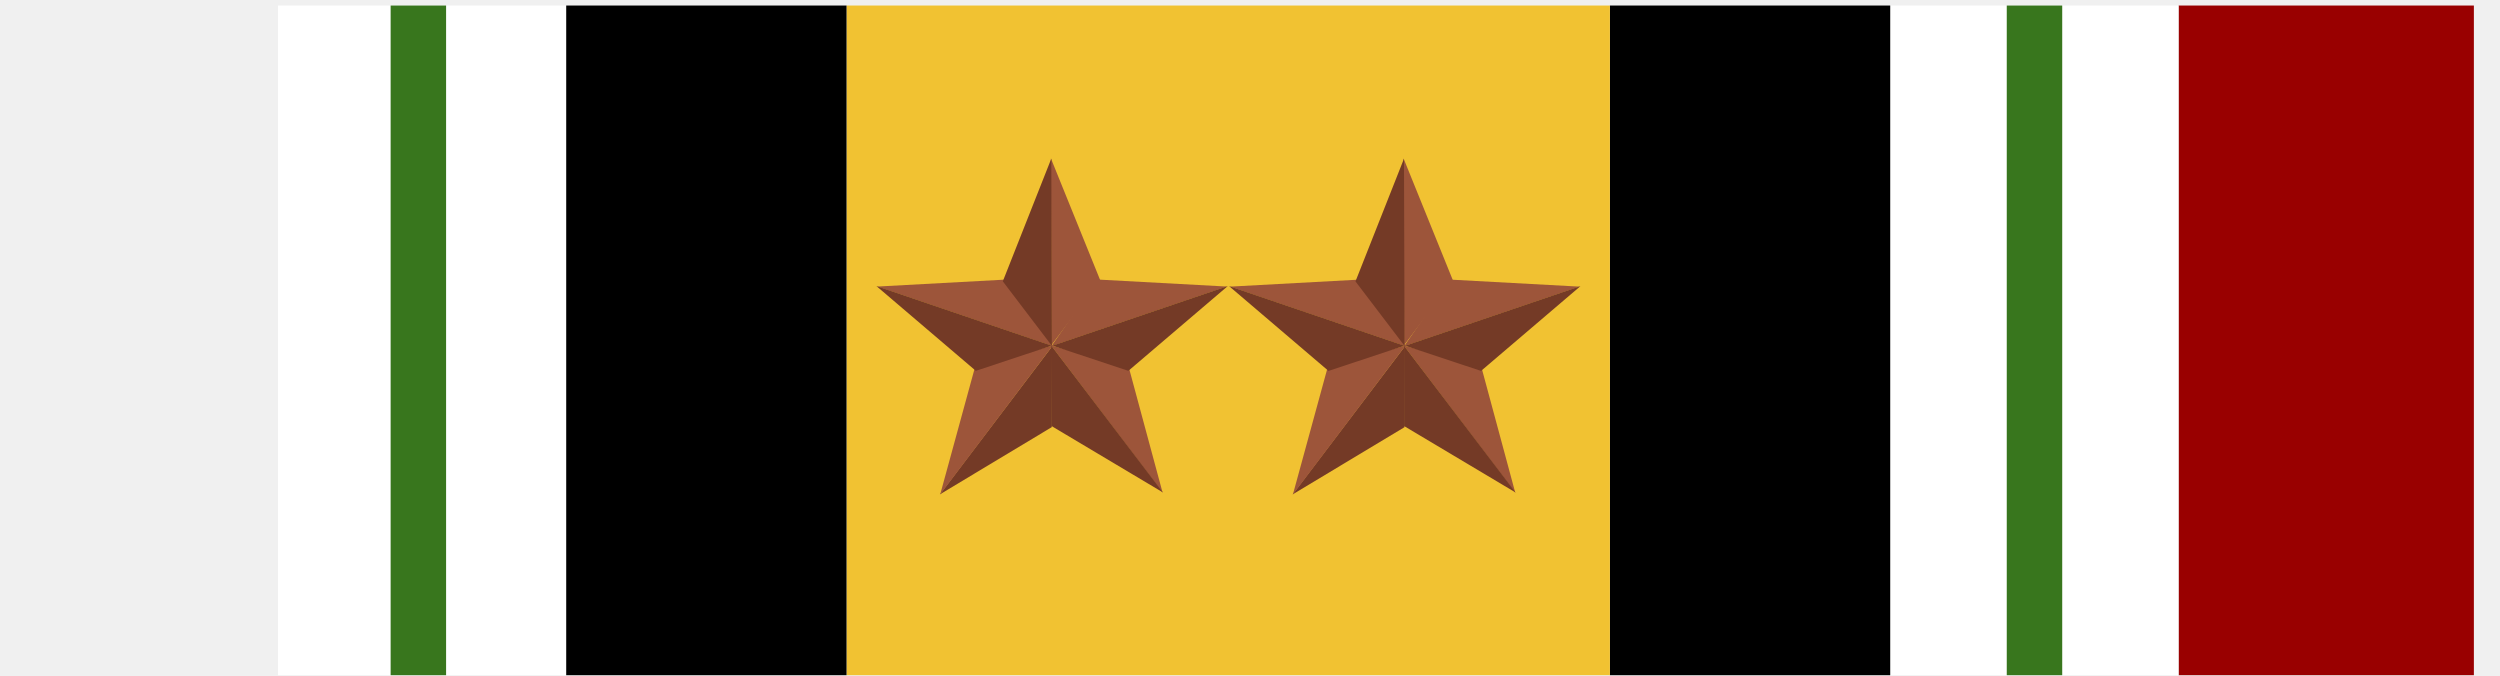
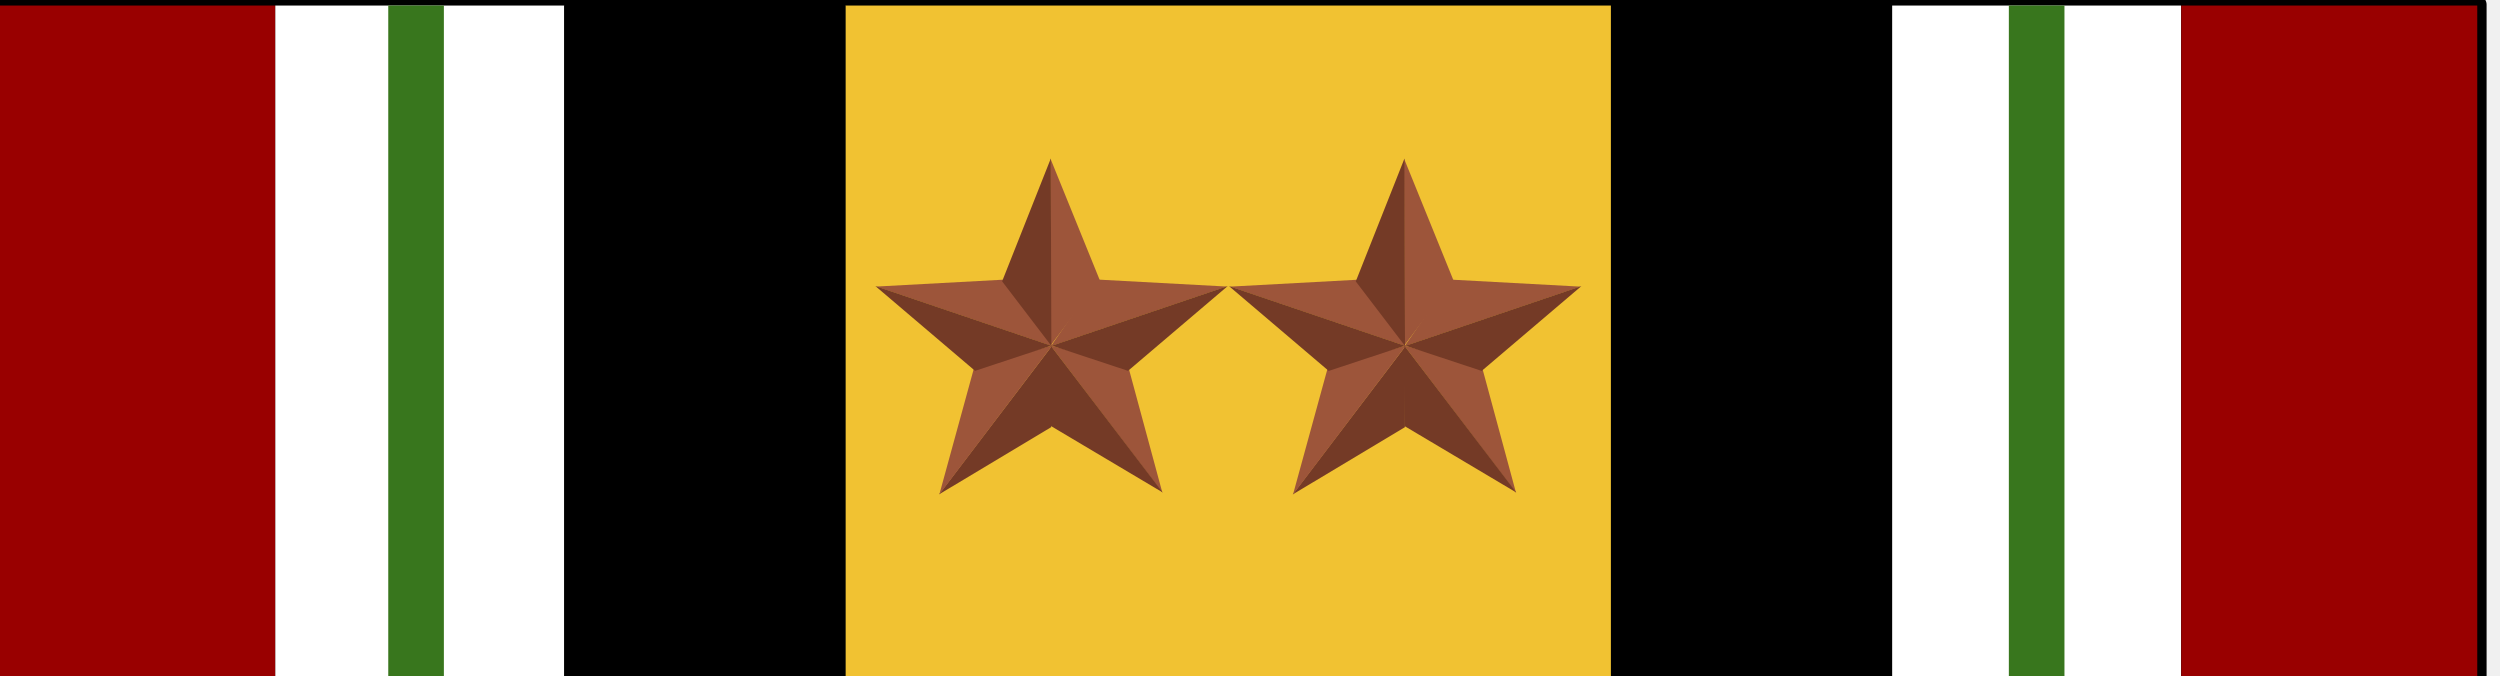
- <svg xmlns="http://www.w3.org/2000/svg" version="1.1" width="1.37in" height="0.37in" viewBox="0 0 131.664 35.657" fill="none" stroke="none" stroke-linecap="square" stroke-miterlimit="10">
-   <g transform="translate(-1579.968,-35.6573)">
-     <clipPath id="c1_12">
-       <rect x="1579.968" y="35.657" width="131.664" height="35.657" />
-     </clipPath>
-     <g clip-path="url(#c1_12)">
-       <path fill="#990000" d="m1710.434 35.95l-15.591 0l0 35.433l15.591 0z" fill-rule="evenodd" />
-       <path fill="#ffffff" d="m1694.833 35.95l-15.213 0l0 35.433l15.213 0z" fill-rule="evenodd" />
-       <path fill="#38761d" d="m1688.694 35.95l-2.929 0l0 35.433l2.929 0z" fill-rule="evenodd" />
-       <path fill="#000000" d="m1679.61 35.95l-14.803 0l0 35.433l14.803 0z" fill-rule="evenodd" />
-       <path fill="#f1c232" d="m1624.492 35.95l40.315 0l0 35.433l-40.315 0z" fill-rule="evenodd" />
-       <path fill="#ffffff" d="m1594.468 35.95l15.213 0l0 35.433l-15.213 0z" fill-rule="evenodd" />
-       <path fill="#38761d" d="m1600.416 35.95l2.929 0l0 35.433l-2.929 0z" fill-rule="evenodd" />
-       <path fill="#000000" d="m1609.689 35.95l14.803 0l0 35.433l-14.803 0z" fill-rule="evenodd" />
-       <path fill="#9d553a" d="m1635.311 53.94l2.433 -3.521l6.827 0.371z" fill-rule="evenodd" />
-       <path fill="#9d553a" d="m1635.316 53.88l2.572 -3.429l-2.603 -6.43z" fill-rule="evenodd" />
-       <path fill="#743a26" d="m1635.344 53.954l-0.012 4.26l-5.909 3.551z" fill-rule="evenodd" />
-       <path fill="#9d553a" d="m1635.391 53.898l-4.118 1.164l-1.835 6.71z" fill-rule="evenodd" />
-       <path fill="#9d553a" d="m1635.296 53.9l4.096 1.131l1.794 6.649z" fill-rule="evenodd" />
-       <path fill="#743a26" d="m1635.311 53.915l0.001 4.238l5.889 3.51z" fill-rule="evenodd" />
-       <path fill="#9d553a" d="m1635.387 53.94l-2.433 -3.521l-6.827 0.371z" fill-rule="evenodd" />
-       <path fill="#743a26" d="m1635.329 53.912l-4.008 1.33l-5.252 -4.479z" fill-rule="evenodd" />
-       <path fill="#743a26" d="m1635.339 53.923l-2.594 -3.408l2.562 -6.482z" fill-rule="evenodd" />
-       <path fill="#743a26" d="m1635.368 53.912l4.008 1.33l5.252 -4.479z" fill-rule="evenodd" />
-       <path fill="#9d553a" d="m1653.936 53.944l2.433 -3.521l6.827 0.371z" fill-rule="evenodd" />
-       <path fill="#9d553a" d="m1653.941 53.884l2.572 -3.429l-2.603 -6.43z" fill-rule="evenodd" />
-       <path fill="#743a26" d="m1653.969 53.958l-0.012 4.26l-5.909 3.551z" fill-rule="evenodd" />
-       <path fill="#9d553a" d="m1654.017 53.902l-4.118 1.164l-1.835 6.71z" fill-rule="evenodd" />
-       <path fill="#9d553a" d="m1653.921 53.904l4.096 1.131l1.794 6.649z" fill-rule="evenodd" />
-       <path fill="#743a26" d="m1653.937 53.92l0.001 4.238l5.889 3.51z" fill-rule="evenodd" />
-       <path fill="#9d553a" d="m1654.012 53.944l-2.433 -3.521l-6.827 0.371z" fill-rule="evenodd" />
-       <path fill="#743a26" d="m1653.954 53.916l-4.008 1.33l-5.252 -4.479z" fill-rule="evenodd" />
-       <path fill="#743a26" d="m1653.964 53.927l-2.594 -3.408l2.562 -6.482z" fill-rule="evenodd" />
-       <path fill="#743a26" d="m1653.993 53.916l4.008 1.33l5.252 -4.479z" fill-rule="evenodd" />
-     </g>
-   </g>
+ <svg xmlns="http://www.w3.org/2000/svg" viewBox="1579.968 35.657 131.664 35.657" width="137" height="37" preserveAspectRatio="none">
+   <path fill="#000000" fill-opacity="0.0" d="m1578.898 35.903l131.528 0l0 35.528l-131.528 0z" fill-rule="evenodd" />
+   <path stroke="#000000" stroke-width="1.0" stroke-linejoin="round" stroke-linecap="butt" d="m1578.898 35.903l131.528 0l0 35.528l-131.528 0z" fill-rule="evenodd" />
+   <path fill="#990000" d="m1710.434 35.95l-15.591 0l0 35.433l15.591 0z" fill-rule="evenodd" />
+   <path fill="#ffffff" d="m1694.833 35.95l-15.213 0l0 35.433l15.213 0z" fill-rule="evenodd" />
+   <path fill="#38761d" d="m1688.694 35.95l-2.929 0l0 35.433l2.929 0z" fill-rule="evenodd" />
+   <path fill="#000000" d="m1679.61 35.95l-14.803 0l0 35.433l14.803 0z" fill-rule="evenodd" />
+   <path fill="#990000" d="m1578.886 35.95l15.591 0l0 35.433l-15.591 0z" fill-rule="evenodd" />
+   <path fill="#f1c232" d="m1624.492 35.95l40.315 0l0 35.433l-40.315 0z" fill-rule="evenodd" />
+   <path fill="#ffffff" d="m1594.468 35.95l15.213 0l0 35.433l-15.213 0z" fill-rule="evenodd" />
+   <path fill="#38761d" d="m1600.416 35.95l2.929 0l0 35.433l-2.929 0z" fill-rule="evenodd" />
+   <path fill="#000000" d="m1609.689 35.95l14.803 0l0 35.433l-14.803 0z" fill-rule="evenodd" />
+   <path fill="#9d553a" d="m1635.311 53.94l2.433 -3.521l6.827 0.371z" fill-rule="evenodd" />
+   <path fill="#9d553a" d="m1635.316 53.88l2.572 -3.429l-2.603 -6.43z" fill-rule="evenodd" />
+   <path fill="#743a26" d="m1635.344 53.954l-0.012 4.26l-5.909 3.551z" fill-rule="evenodd" />
+   <path fill="#9d553a" d="m1635.391 53.898l-4.118 1.164l-1.835 6.71z" fill-rule="evenodd" />
+   <path fill="#9d553a" d="m1635.296 53.9l4.096 1.131l1.794 6.649z" fill-rule="evenodd" />
+   <path fill="#743a26" d="m1635.311 53.915l0.001 4.238l5.889 3.51z" fill-rule="evenodd" />
+   <path fill="#9d553a" d="m1635.387 53.94l-2.433 -3.521l-6.827 0.371z" fill-rule="evenodd" />
+   <path fill="#743a26" d="m1635.329 53.912l-4.008 1.33l-5.252 -4.479z" fill-rule="evenodd" />
+   <path fill="#743a26" d="m1635.339 53.923l-2.594 -3.408l2.562 -6.482z" fill-rule="evenodd" />
+   <path fill="#743a26" d="m1635.368 53.912l4.008 1.33l5.252 -4.479z" fill-rule="evenodd" />
+   <path fill="#9d553a" d="m1653.936 53.944l2.433 -3.521l6.827 0.371z" fill-rule="evenodd" />
+   <path fill="#9d553a" d="m1653.941 53.884l2.572 -3.429l-2.603 -6.43z" fill-rule="evenodd" />
+   <path fill="#743a26" d="m1653.969 53.958l-0.012 4.26l-5.909 3.551z" fill-rule="evenodd" />
+   <path fill="#9d553a" d="m1654.017 53.902l-4.118 1.164l-1.835 6.71z" fill-rule="evenodd" />
+   <path fill="#9d553a" d="m1653.921 53.904l4.096 1.131l1.794 6.649z" fill-rule="evenodd" />
+   <path fill="#743a26" d="m1653.937 53.92l0.001 4.238l5.889 3.51z" fill-rule="evenodd" />
+   <path fill="#9d553a" d="m1654.012 53.944l-2.433 -3.521l-6.827 0.371z" fill-rule="evenodd" />
+   <path fill="#743a26" d="m1653.954 53.916l-4.008 1.33l-5.252 -4.479z" fill-rule="evenodd" />
+   <path fill="#743a26" d="m1653.964 53.927l-2.594 -3.408l2.562 -6.482z" fill-rule="evenodd" />
+   <path fill="#743a26" d="m1653.993 53.916l4.008 1.33l5.252 -4.479z" fill-rule="evenodd" />
</svg>
